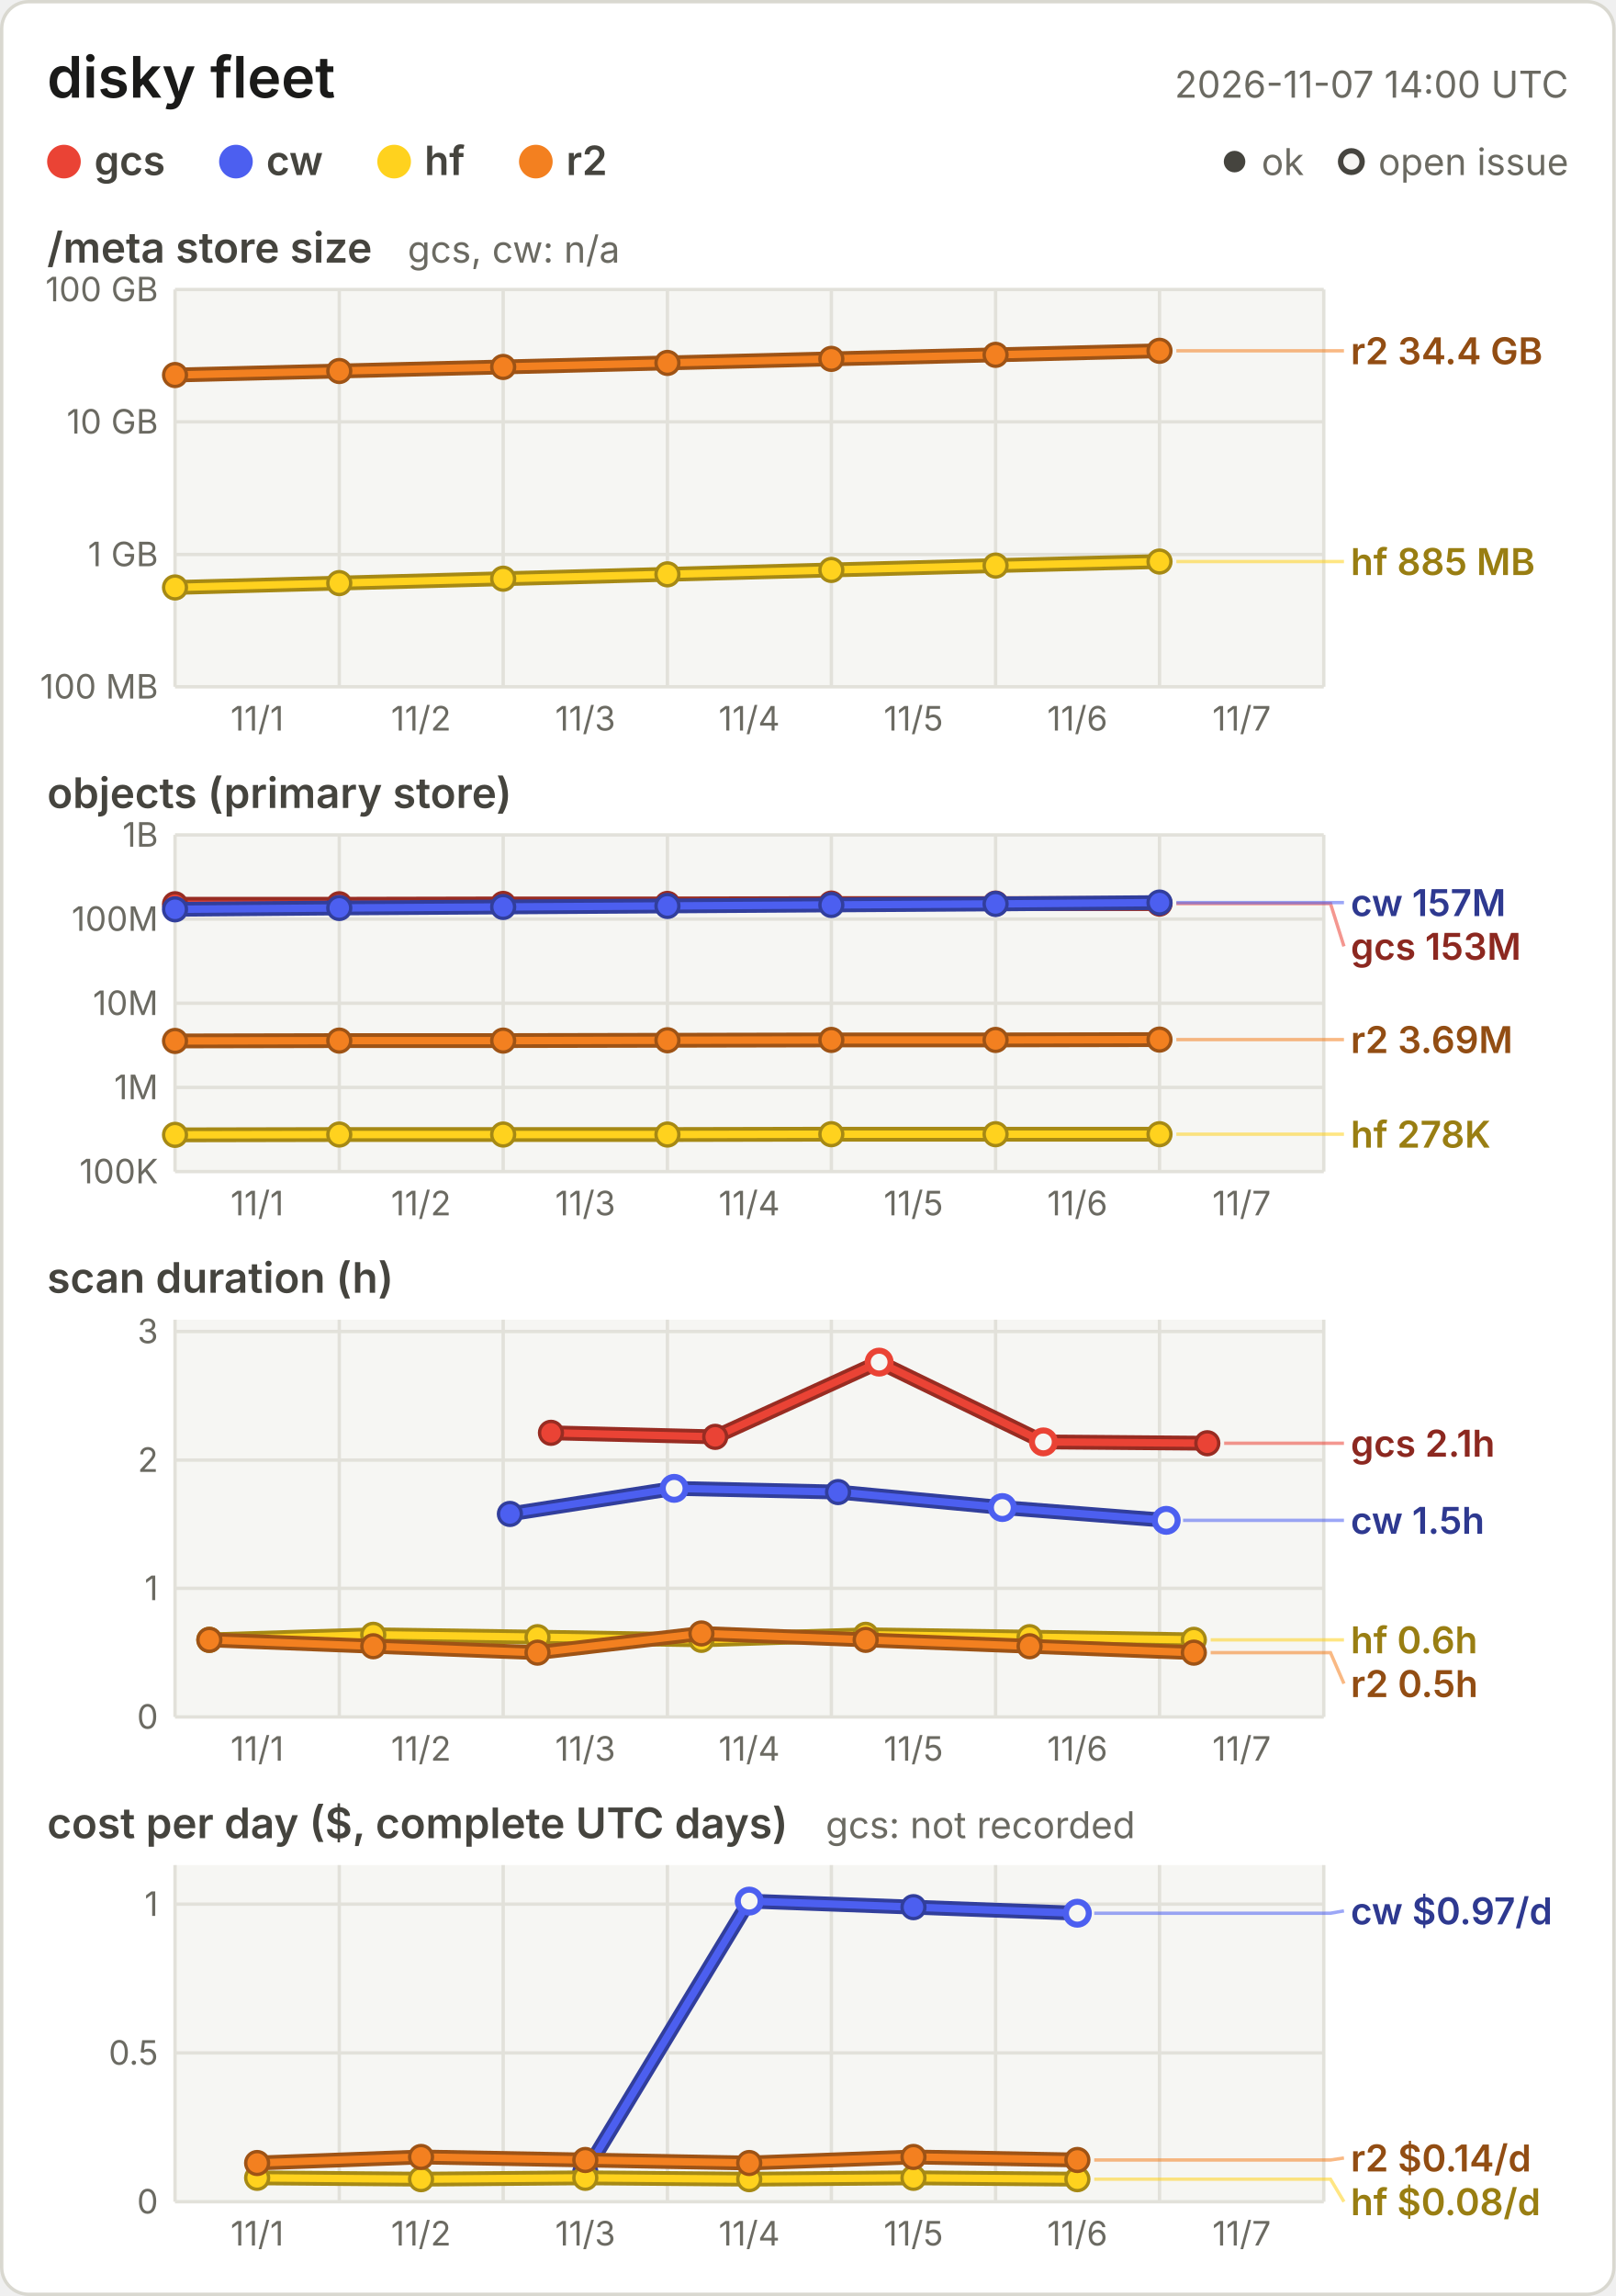
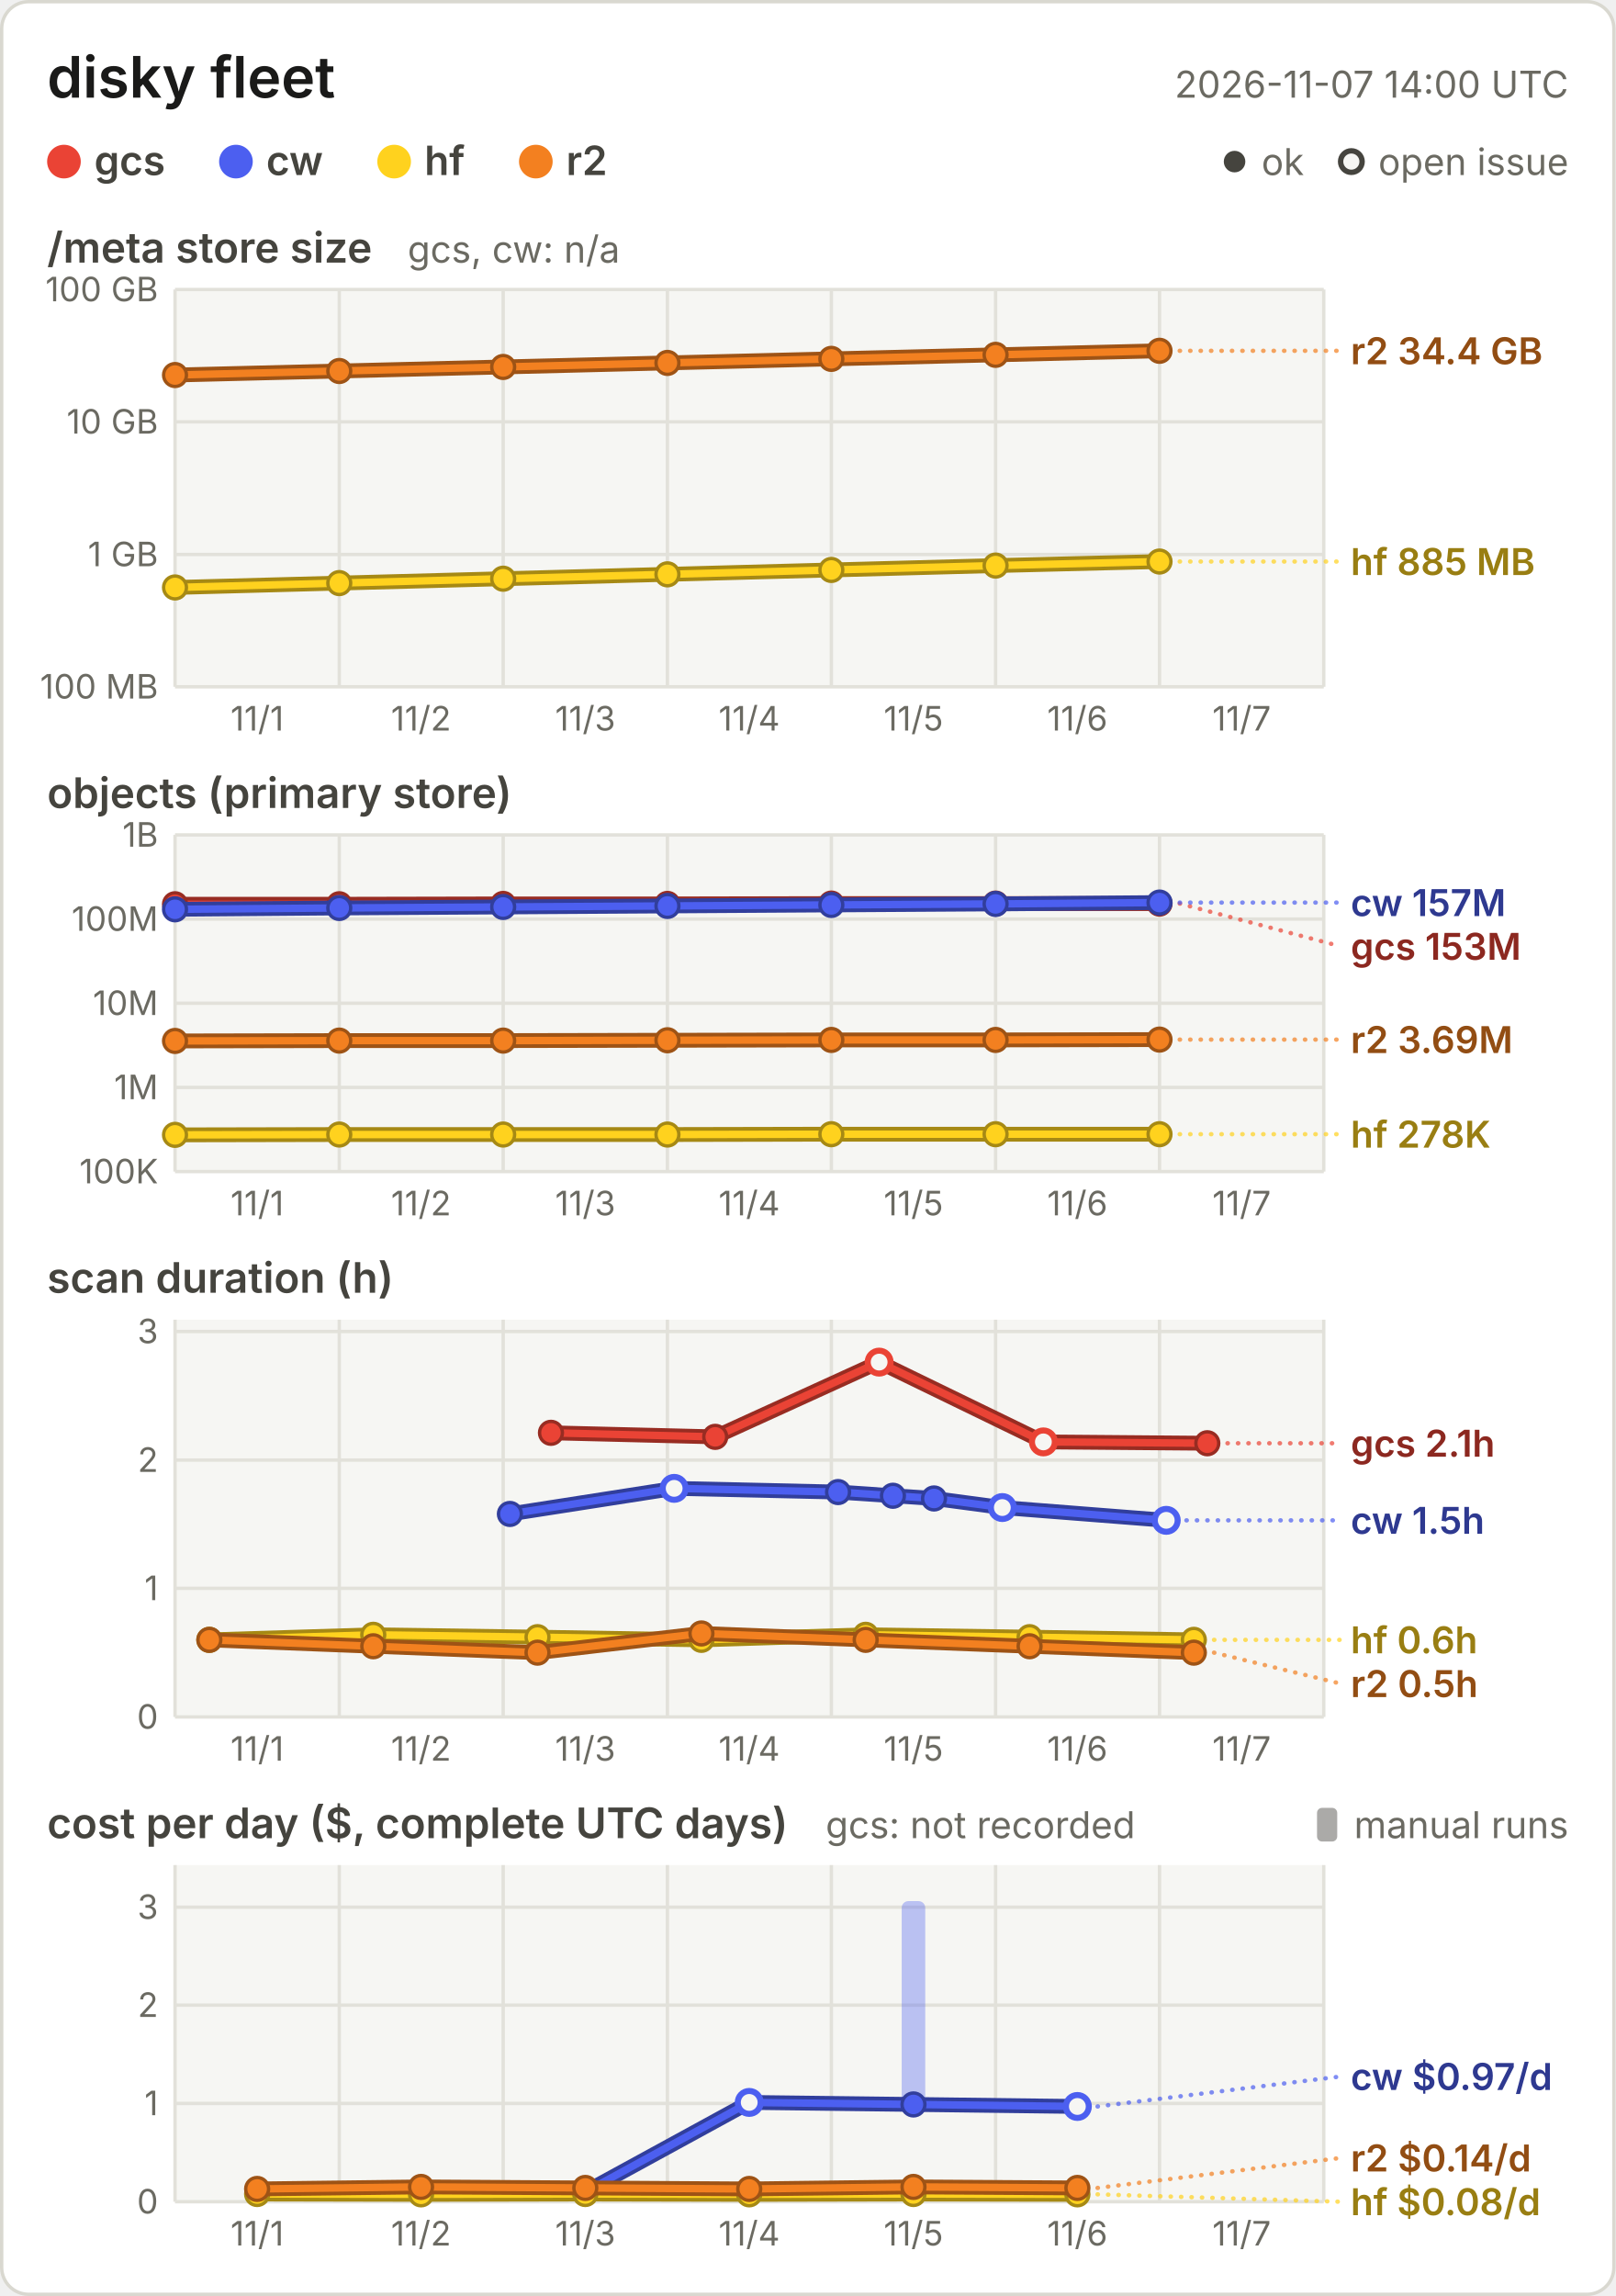
<svg xmlns="http://www.w3.org/2000/svg" width="480" height="682" viewBox="0 0 480 682" font-family="Inter">
  <rect x="0.5" y="0.5" width="479" height="681" rx="8" fill="#ffffff" stroke="#d9d8d0" />
  <text x="14" y="29" font-size="17" font-weight="600" fill="#1a1a19">disky fleet</text>
  <text x="466" y="29" font-size="11" font-weight="400" fill="#6b6a62" text-anchor="end">2026-11-07 14:00 UTC</text>
  <circle cx="19" cy="48" r="5" fill="#EA4335" />
  <text x="28" y="52" font-size="12" font-weight="600" fill="#45443e">gcs</text>
  <circle cx="70.1" cy="48" r="5" fill="#4C5FF0" />
  <text x="79.1" y="52" font-size="12" font-weight="600" fill="#45443e">cw</text>
  <circle cx="117.1" cy="48" r="5" fill="#FFD21E" />
  <text x="126.1" y="52" font-size="12" font-weight="600" fill="#45443e">hf</text>
  <circle cx="159.2" cy="48" r="5" fill="#F38020" />
  <text x="168.2" y="52" font-size="12" font-weight="600" fill="#45443e">r2</text>
  <circle cx="366.8" cy="48" r="3.2" fill="#45443e" />
  <text x="374.8" y="52" font-size="11" font-weight="400" fill="#6b6a62">ok</text>
  <circle cx="401.5" cy="48" r="3.2" fill="#f6f6f3" stroke="#45443e" stroke-width="1.6" />
  <text x="409.5" y="52" font-size="11" font-weight="400" fill="#6b6a62">open issue</text>
  <text x="14" y="78" font-size="12.5" font-weight="600" fill="#45443e">/meta store size</text>
  <text x="121.1" y="78" font-size="11" font-weight="400" fill="#6b6a62">gcs, cw: n/a</text>
  <rect x="52" y="86" width="341.3" height="118" fill="#f6f6f3" />
  <line x1="52" x2="52" y1="86" y2="204" stroke="#e2e1da" />
  <line x1="100.8" x2="100.8" y1="86" y2="204" stroke="#e2e1da" />
  <line x1="149.5" x2="149.5" y1="86" y2="204" stroke="#e2e1da" />
  <line x1="198.3" x2="198.3" y1="86" y2="204" stroke="#e2e1da" />
  <line x1="247" x2="247" y1="86" y2="204" stroke="#e2e1da" />
  <line x1="295.8" x2="295.8" y1="86" y2="204" stroke="#e2e1da" />
  <line x1="344.5" x2="344.5" y1="86" y2="204" stroke="#e2e1da" />
  <line x1="393.3" x2="393.3" y1="86" y2="204" stroke="#e2e1da" />
  <text x="76.4" y="217" font-size="10" font-weight="400" fill="#6b6a62" text-anchor="middle">11/1</text>
  <text x="125.1" y="217" font-size="10" font-weight="400" fill="#6b6a62" text-anchor="middle">11/2</text>
  <text x="173.9" y="217" font-size="10" font-weight="400" fill="#6b6a62" text-anchor="middle">11/3</text>
  <text x="222.6" y="217" font-size="10" font-weight="400" fill="#6b6a62" text-anchor="middle">11/4</text>
  <text x="271.4" y="217" font-size="10" font-weight="400" fill="#6b6a62" text-anchor="middle">11/5</text>
  <text x="320.1" y="217" font-size="10" font-weight="400" fill="#6b6a62" text-anchor="middle">11/6</text>
  <text x="368.9" y="217" font-size="10" font-weight="400" fill="#6b6a62" text-anchor="middle">11/7</text>
  <line x1="52" x2="393.3" y1="204" y2="204" stroke="#e2e1da" />
  <text x="47" y="207.5" font-size="10" font-weight="400" fill="#6b6a62" text-anchor="end">100 MB</text>
  <line x1="52" x2="393.3" y1="164.7" y2="164.7" stroke="#e2e1da" />
  <text x="47" y="168.2" font-size="10" font-weight="400" fill="#6b6a62" text-anchor="end">1 GB</text>
  <line x1="52" x2="393.3" y1="125.3" y2="125.3" stroke="#e2e1da" />
  <text x="47" y="128.8" font-size="10" font-weight="400" fill="#6b6a62" text-anchor="end">10 GB</text>
  <line x1="52" x2="393.3" y1="86" y2="86" stroke="#e2e1da" />
  <text x="47" y="89.5" font-size="10" font-weight="400" fill="#6b6a62" text-anchor="end">100 GB</text>
  <polyline points="52,174.5 100.8,173.2 149.5,171.9 198.3,170.6 247,169.3 295.8,168 344.5,166.8" fill="none" stroke="#a68914" stroke-width="4.4" stroke-linejoin="round" stroke-linecap="round" />
  <polyline points="52,174.5 100.8,173.2 149.5,171.9 198.3,170.6 247,169.3 295.8,168 344.5,166.8" fill="none" stroke="#FFD21E" stroke-width="2.2" stroke-linejoin="round" stroke-linecap="round" />
  <circle cx="52" cy="174.5" r="3.4" fill="#FFD21E" stroke="#a68914" stroke-width="1" />
  <circle cx="100.8" cy="173.2" r="3.4" fill="#FFD21E" stroke="#a68914" stroke-width="1" />
  <circle cx="149.5" cy="171.9" r="3.4" fill="#FFD21E" stroke="#a68914" stroke-width="1" />
  <circle cx="198.3" cy="170.6" r="3.4" fill="#FFD21E" stroke="#a68914" stroke-width="1" />
  <circle cx="247" cy="169.3" r="3.4" fill="#FFD21E" stroke="#a68914" stroke-width="1" />
  <circle cx="295.8" cy="168" r="3.4" fill="#FFD21E" stroke="#a68914" stroke-width="1" />
  <circle cx="344.5" cy="166.8" r="3.4" fill="#FFD21E" stroke="#a68914" stroke-width="1" />
  <polyline points="52,111.4 100.8,110.2 149.5,109 198.3,107.8 247,106.6 295.8,105.4 344.5,104.2" fill="none" stroke="#9e5315" stroke-width="4.4" stroke-linejoin="round" stroke-linecap="round" />
  <polyline points="52,111.4 100.8,110.2 149.5,109 198.3,107.8 247,106.6 295.8,105.4 344.5,104.2" fill="none" stroke="#F38020" stroke-width="2.2" stroke-linejoin="round" stroke-linecap="round" />
  <circle cx="52" cy="111.4" r="3.4" fill="#F38020" stroke="#9e5315" stroke-width="1" />
  <circle cx="100.8" cy="110.2" r="3.4" fill="#F38020" stroke="#9e5315" stroke-width="1" />
  <circle cx="149.5" cy="109" r="3.4" fill="#F38020" stroke="#9e5315" stroke-width="1" />
  <circle cx="198.3" cy="107.8" r="3.4" fill="#F38020" stroke="#9e5315" stroke-width="1" />
  <circle cx="247" cy="106.6" r="3.4" fill="#F38020" stroke="#9e5315" stroke-width="1" />
  <circle cx="295.8" cy="105.4" r="3.4" fill="#F38020" stroke="#9e5315" stroke-width="1" />
  <circle cx="344.5" cy="104.2" r="3.4" fill="#F38020" stroke="#9e5315" stroke-width="1" />
-   <polyline points="349.5,166.8 395.3,166.8 399.3,166.8" fill="none" stroke="#FFD21E" stroke-opacity="0.55" />
+   <line x1="350.5" y1="166.8" x2="398.3" y2="166.8" stroke="#FFD21E" stroke-opacity="0.7" stroke-dasharray="0.1 3" stroke-linecap="round" stroke-width="1.3" />
  <text x="401.3" y="170.8" font-size="11" font-weight="600" fill="#997e12">hf 885 MB</text>
-   <polyline points="349.5,104.2 395.3,104.2 399.3,104.2" fill="none" stroke="#F38020" stroke-opacity="0.55" />
+   <line x1="350.5" y1="104.2" x2="398.3" y2="104.2" stroke="#F38020" stroke-opacity="0.7" stroke-dasharray="0.1 3" stroke-linecap="round" stroke-width="1.3" />
  <text x="401.3" y="108.2" font-size="11" font-weight="600" fill="#924d13">r2 34.4 GB</text>
  <text x="14" y="240" font-size="12.5" font-weight="600" fill="#45443e">objects (primary store)</text>
  <rect x="52" y="248" width="341.3" height="100" fill="#f6f6f3" />
  <line x1="52" x2="52" y1="248" y2="348" stroke="#e2e1da" />
  <line x1="100.8" x2="100.8" y1="248" y2="348" stroke="#e2e1da" />
  <line x1="149.5" x2="149.5" y1="248" y2="348" stroke="#e2e1da" />
  <line x1="198.3" x2="198.3" y1="248" y2="348" stroke="#e2e1da" />
  <line x1="247" x2="247" y1="248" y2="348" stroke="#e2e1da" />
  <line x1="295.8" x2="295.8" y1="248" y2="348" stroke="#e2e1da" />
  <line x1="344.5" x2="344.5" y1="248" y2="348" stroke="#e2e1da" />
  <line x1="393.3" x2="393.3" y1="248" y2="348" stroke="#e2e1da" />
  <text x="76.4" y="361" font-size="10" font-weight="400" fill="#6b6a62" text-anchor="middle">11/1</text>
  <text x="125.1" y="361" font-size="10" font-weight="400" fill="#6b6a62" text-anchor="middle">11/2</text>
  <text x="173.9" y="361" font-size="10" font-weight="400" fill="#6b6a62" text-anchor="middle">11/3</text>
  <text x="222.6" y="361" font-size="10" font-weight="400" fill="#6b6a62" text-anchor="middle">11/4</text>
  <text x="271.4" y="361" font-size="10" font-weight="400" fill="#6b6a62" text-anchor="middle">11/5</text>
  <text x="320.1" y="361" font-size="10" font-weight="400" fill="#6b6a62" text-anchor="middle">11/6</text>
  <text x="368.9" y="361" font-size="10" font-weight="400" fill="#6b6a62" text-anchor="middle">11/7</text>
  <line x1="52" x2="393.3" y1="348" y2="348" stroke="#e2e1da" />
  <text x="47" y="351.5" font-size="10" font-weight="400" fill="#6b6a62" text-anchor="end">100K</text>
  <line x1="52" x2="393.3" y1="323" y2="323" stroke="#e2e1da" />
  <text x="47" y="326.5" font-size="10" font-weight="400" fill="#6b6a62" text-anchor="end">1M</text>
  <line x1="52" x2="393.3" y1="298" y2="298" stroke="#e2e1da" />
  <text x="47" y="301.5" font-size="10" font-weight="400" fill="#6b6a62" text-anchor="end">10M</text>
  <line x1="52" x2="393.3" y1="273" y2="273" stroke="#e2e1da" />
  <text x="47" y="276.5" font-size="10" font-weight="400" fill="#6b6a62" text-anchor="end">100M</text>
  <line x1="52" x2="393.3" y1="248" y2="248" stroke="#e2e1da" />
  <text x="47" y="251.5" font-size="10" font-weight="400" fill="#6b6a62" text-anchor="end">1B</text>
  <polyline points="52,268.6 100.8,268.6 149.5,268.5 198.3,268.5 247,268.4 295.8,268.4 344.5,268.4" fill="none" stroke="#982c22" stroke-width="4.4" stroke-linejoin="round" stroke-linecap="round" />
  <polyline points="52,268.6 100.8,268.6 149.5,268.5 198.3,268.5 247,268.4 295.8,268.4 344.5,268.4" fill="none" stroke="#EA4335" stroke-width="2.2" stroke-linejoin="round" stroke-linecap="round" />
  <circle cx="52" cy="268.6" r="3.4" fill="#EA4335" stroke="#982c22" stroke-width="1" />
  <circle cx="100.8" cy="268.6" r="3.4" fill="#EA4335" stroke="#982c22" stroke-width="1" />
  <circle cx="149.5" cy="268.5" r="3.4" fill="#EA4335" stroke="#982c22" stroke-width="1" />
  <circle cx="198.3" cy="268.5" r="3.4" fill="#EA4335" stroke="#982c22" stroke-width="1" />
  <circle cx="247" cy="268.4" r="3.4" fill="#EA4335" stroke="#982c22" stroke-width="1" />
  <circle cx="295.8" cy="268.4" r="3.4" fill="#EA4335" stroke="#982c22" stroke-width="1" />
  <circle cx="344.5" cy="268.4" r="3.4" fill="#EA4335" stroke="#982c22" stroke-width="1" />
  <polyline points="52,270.1 100.8,269.7 149.5,269.4 198.3,269.1 247,268.8 295.8,268.5 344.5,268.1" fill="none" stroke="#313e9c" stroke-width="4.4" stroke-linejoin="round" stroke-linecap="round" />
  <polyline points="52,270.1 100.8,269.7 149.5,269.4 198.3,269.1 247,268.8 295.8,268.5 344.5,268.1" fill="none" stroke="#4C5FF0" stroke-width="2.2" stroke-linejoin="round" stroke-linecap="round" />
  <circle cx="52" cy="270.1" r="3.4" fill="#4C5FF0" stroke="#313e9c" stroke-width="1" />
  <circle cx="100.8" cy="269.7" r="3.4" fill="#4C5FF0" stroke="#313e9c" stroke-width="1" />
  <circle cx="149.5" cy="269.4" r="3.4" fill="#4C5FF0" stroke="#313e9c" stroke-width="1" />
  <circle cx="198.3" cy="269.1" r="3.4" fill="#4C5FF0" stroke="#313e9c" stroke-width="1" />
  <circle cx="247" cy="268.8" r="3.4" fill="#4C5FF0" stroke="#313e9c" stroke-width="1" />
  <circle cx="295.8" cy="268.5" r="3.4" fill="#4C5FF0" stroke="#313e9c" stroke-width="1" />
  <circle cx="344.5" cy="268.1" r="3.4" fill="#4C5FF0" stroke="#313e9c" stroke-width="1" />
  <polyline points="52,337.1 100.8,337 149.5,337 198.3,337 247,336.9 295.8,336.9 344.5,336.9" fill="none" stroke="#a68914" stroke-width="4.4" stroke-linejoin="round" stroke-linecap="round" />
  <polyline points="52,337.1 100.8,337 149.5,337 198.3,337 247,336.9 295.8,336.9 344.5,336.9" fill="none" stroke="#FFD21E" stroke-width="2.2" stroke-linejoin="round" stroke-linecap="round" />
  <circle cx="52" cy="337.1" r="3.4" fill="#FFD21E" stroke="#a68914" stroke-width="1" />
  <circle cx="100.8" cy="337" r="3.4" fill="#FFD21E" stroke="#a68914" stroke-width="1" />
  <circle cx="149.5" cy="337" r="3.4" fill="#FFD21E" stroke="#a68914" stroke-width="1" />
  <circle cx="198.3" cy="337" r="3.4" fill="#FFD21E" stroke="#a68914" stroke-width="1" />
  <circle cx="247" cy="336.9" r="3.4" fill="#FFD21E" stroke="#a68914" stroke-width="1" />
  <circle cx="295.8" cy="336.9" r="3.4" fill="#FFD21E" stroke="#a68914" stroke-width="1" />
  <circle cx="344.5" cy="336.9" r="3.4" fill="#FFD21E" stroke="#a68914" stroke-width="1" />
  <polyline points="52,309.2 100.8,309.1 149.5,309.1 198.3,309 247,308.9 295.8,308.9 344.5,308.8" fill="none" stroke="#9e5315" stroke-width="4.4" stroke-linejoin="round" stroke-linecap="round" />
  <polyline points="52,309.2 100.8,309.1 149.5,309.1 198.3,309 247,308.9 295.8,308.9 344.5,308.8" fill="none" stroke="#F38020" stroke-width="2.2" stroke-linejoin="round" stroke-linecap="round" />
  <circle cx="52" cy="309.2" r="3.4" fill="#F38020" stroke="#9e5315" stroke-width="1" />
  <circle cx="100.8" cy="309.1" r="3.4" fill="#F38020" stroke="#9e5315" stroke-width="1" />
  <circle cx="149.5" cy="309.1" r="3.4" fill="#F38020" stroke="#9e5315" stroke-width="1" />
  <circle cx="198.3" cy="309" r="3.4" fill="#F38020" stroke="#9e5315" stroke-width="1" />
  <circle cx="247" cy="308.9" r="3.4" fill="#F38020" stroke="#9e5315" stroke-width="1" />
  <circle cx="295.8" cy="308.9" r="3.4" fill="#F38020" stroke="#9e5315" stroke-width="1" />
  <circle cx="344.5" cy="308.8" r="3.4" fill="#F38020" stroke="#9e5315" stroke-width="1" />
-   <polyline points="349.5,268.4 395.3,268.4 399.3,281.1" fill="none" stroke="#EA4335" stroke-opacity="0.55" />
+   <line x1="350.5" y1="268.4" x2="398.3" y2="281.1" stroke="#EA4335" stroke-opacity="0.7" stroke-dasharray="0.1 3" stroke-linecap="round" stroke-width="1.3" />
  <text x="401.3" y="285.1" font-size="11" font-weight="600" fill="#8c2820">gcs 153M</text>
-   <polyline points="349.5,268.1 395.3,268.1 399.3,268.1" fill="none" stroke="#4C5FF0" stroke-opacity="0.55" />
+   <line x1="350.5" y1="268.1" x2="398.3" y2="268.1" stroke="#4C5FF0" stroke-opacity="0.7" stroke-dasharray="0.1 3" stroke-linecap="round" stroke-width="1.3" />
  <text x="401.3" y="272.1" font-size="11" font-weight="600" fill="#2e3990">cw 157M</text>
-   <polyline points="349.5,336.9 395.3,336.9 399.3,336.9" fill="none" stroke="#FFD21E" stroke-opacity="0.55" />
+   <line x1="350.5" y1="336.9" x2="398.3" y2="336.9" stroke="#FFD21E" stroke-opacity="0.7" stroke-dasharray="0.1 3" stroke-linecap="round" stroke-width="1.3" />
  <text x="401.3" y="340.9" font-size="11" font-weight="600" fill="#997e12">hf 278K</text>
-   <polyline points="349.5,308.8 395.3,308.8 399.3,308.8" fill="none" stroke="#F38020" stroke-opacity="0.55" />
+   <line x1="350.5" y1="308.8" x2="398.3" y2="308.8" stroke="#F38020" stroke-opacity="0.7" stroke-dasharray="0.1 3" stroke-linecap="round" stroke-width="1.3" />
  <text x="401.3" y="312.8" font-size="11" font-weight="600" fill="#924d13">r2 3.69M</text>
  <text x="14" y="384" font-size="12.5" font-weight="600" fill="#45443e">scan duration (h)</text>
  <rect x="52" y="392" width="341.3" height="118" fill="#f6f6f3" />
  <line x1="52" x2="52" y1="392" y2="510" stroke="#e2e1da" />
  <line x1="100.8" x2="100.8" y1="392" y2="510" stroke="#e2e1da" />
  <line x1="149.5" x2="149.5" y1="392" y2="510" stroke="#e2e1da" />
  <line x1="198.3" x2="198.3" y1="392" y2="510" stroke="#e2e1da" />
  <line x1="247" x2="247" y1="392" y2="510" stroke="#e2e1da" />
  <line x1="295.8" x2="295.8" y1="392" y2="510" stroke="#e2e1da" />
  <line x1="344.5" x2="344.5" y1="392" y2="510" stroke="#e2e1da" />
  <line x1="393.3" x2="393.3" y1="392" y2="510" stroke="#e2e1da" />
  <text x="76.4" y="523" font-size="10" font-weight="400" fill="#6b6a62" text-anchor="middle">11/1</text>
  <text x="125.1" y="523" font-size="10" font-weight="400" fill="#6b6a62" text-anchor="middle">11/2</text>
  <text x="173.9" y="523" font-size="10" font-weight="400" fill="#6b6a62" text-anchor="middle">11/3</text>
  <text x="222.6" y="523" font-size="10" font-weight="400" fill="#6b6a62" text-anchor="middle">11/4</text>
  <text x="271.4" y="523" font-size="10" font-weight="400" fill="#6b6a62" text-anchor="middle">11/5</text>
  <text x="320.1" y="523" font-size="10" font-weight="400" fill="#6b6a62" text-anchor="middle">11/6</text>
  <text x="368.9" y="523" font-size="10" font-weight="400" fill="#6b6a62" text-anchor="middle">11/7</text>
  <line x1="52" x2="393.3" y1="510" y2="510" stroke="#e2e1da" />
  <text x="47" y="513.5" font-size="10" font-weight="400" fill="#6b6a62" text-anchor="end">0</text>
  <line x1="52" x2="393.3" y1="471.8" y2="471.8" stroke="#e2e1da" />
  <text x="47" y="475.3" font-size="10" font-weight="400" fill="#6b6a62" text-anchor="end">1</text>
  <line x1="52" x2="393.3" y1="433.7" y2="433.7" stroke="#e2e1da" />
  <text x="47" y="437.2" font-size="10" font-weight="400" fill="#6b6a62" text-anchor="end">2</text>
  <line x1="52" x2="393.3" y1="395.5" y2="395.5" stroke="#e2e1da" />
  <text x="47" y="399" font-size="10" font-weight="400" fill="#6b6a62" text-anchor="end">3</text>
  <polyline points="163.7,425.6 212.5,426.8 261.2,404.6 310,428.3 358.7,428.7" fill="none" stroke="#982c22" stroke-width="4.4" stroke-linejoin="round" stroke-linecap="round" />
  <polyline points="163.7,425.6 212.5,426.8 261.2,404.6 310,428.3 358.7,428.7" fill="none" stroke="#EA4335" stroke-width="2.2" stroke-linejoin="round" stroke-linecap="round" />
  <circle cx="163.7" cy="425.6" r="3.4" fill="#EA4335" stroke="#982c22" stroke-width="1" />
  <circle cx="212.5" cy="426.8" r="3.4" fill="#EA4335" stroke="#982c22" stroke-width="1" />
  <circle cx="261.2" cy="404.6" r="3.4" fill="#f6f6f3" stroke="#EA4335" stroke-width="1.8" />
  <circle cx="310" cy="428.3" r="3.4" fill="#f6f6f3" stroke="#EA4335" stroke-width="1.8" />
  <circle cx="358.7" cy="428.7" r="3.4" fill="#EA4335" stroke="#982c22" stroke-width="1" />
-   <polyline points="151.5,449.7 200.3,442.1 249,443.2 297.8,447.8 346.5,451.6" fill="none" stroke="#313e9c" stroke-width="4.4" stroke-linejoin="round" stroke-linecap="round" />
-   <polyline points="151.5,449.7 200.3,442.1 249,443.2 297.8,447.8 346.5,451.6" fill="none" stroke="#4C5FF0" stroke-width="2.2" stroke-linejoin="round" stroke-linecap="round" />
+   <polyline points="151.5,449.7 200.3,442.1 249,443.2 265.3,444.3 277.5,445.1 297.8,447.8 346.5,451.6" fill="none" stroke="#313e9c" stroke-width="4.4" stroke-linejoin="round" stroke-linecap="round" />
+   <polyline points="151.5,449.7 200.3,442.1 249,443.2 265.3,444.3 277.5,445.1 297.8,447.8 346.5,451.6" fill="none" stroke="#4C5FF0" stroke-width="2.2" stroke-linejoin="round" stroke-linecap="round" />
  <circle cx="151.5" cy="449.7" r="3.4" fill="#4C5FF0" stroke="#313e9c" stroke-width="1" />
  <circle cx="200.3" cy="442.1" r="3.4" fill="#f6f6f3" stroke="#4C5FF0" stroke-width="1.8" />
  <circle cx="249" cy="443.2" r="3.4" fill="#4C5FF0" stroke="#313e9c" stroke-width="1" />
+   <circle cx="265.3" cy="444.3" r="3.4" fill="#4C5FF0" stroke="#313e9c" stroke-width="1" />
+   <circle cx="277.5" cy="445.1" r="3.4" fill="#4C5FF0" stroke="#313e9c" stroke-width="1" />
  <circle cx="297.8" cy="447.8" r="3.4" fill="#f6f6f3" stroke="#4C5FF0" stroke-width="1.8" />
  <circle cx="346.5" cy="451.6" r="3.4" fill="#f6f6f3" stroke="#4C5FF0" stroke-width="1.8" />
  <polyline points="62.2,487.1 110.9,485.6 159.7,486.3 208.4,487.1 257.2,485.6 305.9,486.3 354.7,487.1" fill="none" stroke="#a68914" stroke-width="4.4" stroke-linejoin="round" stroke-linecap="round" />
  <polyline points="62.2,487.1 110.9,485.6 159.7,486.3 208.4,487.1 257.2,485.6 305.9,486.3 354.7,487.1" fill="none" stroke="#FFD21E" stroke-width="2.2" stroke-linejoin="round" stroke-linecap="round" />
  <circle cx="62.2" cy="487.1" r="3.4" fill="#FFD21E" stroke="#a68914" stroke-width="1" />
  <circle cx="110.9" cy="485.6" r="3.4" fill="#FFD21E" stroke="#a68914" stroke-width="1" />
  <circle cx="159.7" cy="486.3" r="3.4" fill="#FFD21E" stroke="#a68914" stroke-width="1" />
  <circle cx="208.4" cy="487.1" r="3.4" fill="#FFD21E" stroke="#a68914" stroke-width="1" />
  <circle cx="257.2" cy="485.6" r="3.4" fill="#FFD21E" stroke="#a68914" stroke-width="1" />
  <circle cx="305.9" cy="486.3" r="3.4" fill="#FFD21E" stroke="#a68914" stroke-width="1" />
  <circle cx="354.7" cy="487.1" r="3.4" fill="#FFD21E" stroke="#a68914" stroke-width="1" />
  <polyline points="62.2,487.1 110.9,489 159.7,490.9 208.4,485.2 257.2,487.1 305.9,489 354.7,490.9" fill="none" stroke="#9e5315" stroke-width="4.4" stroke-linejoin="round" stroke-linecap="round" />
  <polyline points="62.2,487.1 110.9,489 159.7,490.9 208.4,485.2 257.2,487.1 305.9,489 354.7,490.9" fill="none" stroke="#F38020" stroke-width="2.2" stroke-linejoin="round" stroke-linecap="round" />
  <circle cx="62.2" cy="487.1" r="3.4" fill="#F38020" stroke="#9e5315" stroke-width="1" />
  <circle cx="110.9" cy="489" r="3.4" fill="#F38020" stroke="#9e5315" stroke-width="1" />
  <circle cx="159.7" cy="490.9" r="3.4" fill="#F38020" stroke="#9e5315" stroke-width="1" />
  <circle cx="208.4" cy="485.2" r="3.4" fill="#F38020" stroke="#9e5315" stroke-width="1" />
  <circle cx="257.2" cy="487.1" r="3.4" fill="#F38020" stroke="#9e5315" stroke-width="1" />
  <circle cx="305.9" cy="489" r="3.4" fill="#F38020" stroke="#9e5315" stroke-width="1" />
  <circle cx="354.7" cy="490.9" r="3.4" fill="#F38020" stroke="#9e5315" stroke-width="1" />
-   <polyline points="363.7,428.7 395.3,428.7 399.3,428.7" fill="none" stroke="#EA4335" stroke-opacity="0.55" />
+   <line x1="364.7" y1="428.7" x2="398.3" y2="428.7" stroke="#EA4335" stroke-opacity="0.7" stroke-dasharray="0.1 3" stroke-linecap="round" stroke-width="1.3" />
  <text x="401.3" y="432.7" font-size="11" font-weight="600" fill="#8c2820">gcs 2.1h</text>
-   <polyline points="351.5,451.6 395.3,451.6 399.3,451.6" fill="none" stroke="#4C5FF0" stroke-opacity="0.55" />
+   <line x1="352.5" y1="451.6" x2="398.3" y2="451.6" stroke="#4C5FF0" stroke-opacity="0.7" stroke-dasharray="0.1 3" stroke-linecap="round" stroke-width="1.3" />
  <text x="401.3" y="455.6" font-size="11" font-weight="600" fill="#2e3990">cw 1.5h</text>
-   <polyline points="359.7,487.1 395.3,487.1 399.3,487.1" fill="none" stroke="#FFD21E" stroke-opacity="0.55" />
+   <line x1="360.7" y1="487.1" x2="398.3" y2="487.1" stroke="#FFD21E" stroke-opacity="0.7" stroke-dasharray="0.1 3" stroke-linecap="round" stroke-width="1.3" />
  <text x="401.3" y="491.1" font-size="11" font-weight="600" fill="#997e12">hf 0.6h</text>
-   <polyline points="359.7,490.9 395.3,490.9 399.3,500.1" fill="none" stroke="#F38020" stroke-opacity="0.55" />
+   <line x1="360.7" y1="490.9" x2="398.3" y2="500.1" stroke="#F38020" stroke-opacity="0.7" stroke-dasharray="0.1 3" stroke-linecap="round" stroke-width="1.3" />
  <text x="401.3" y="504.1" font-size="11" font-weight="600" fill="#924d13">r2 0.5h</text>
  <text x="14" y="546" font-size="12.5" font-weight="600" fill="#45443e">cost per day ($, complete UTC days)</text>
  <text x="245.3" y="546" font-size="11" font-weight="400" fill="#6b6a62">gcs: not recorded</text>
+   <rect x="391.3" y="537" width="6" height="10" rx="1.5" fill="#45443e" fill-opacity="0.45" />
+   <text x="402.3" y="546" font-size="11" font-weight="400" fill="#6b6a62">manual runs</text>
  <rect x="52" y="554" width="341.3" height="100" fill="#f6f6f3" />
  <line x1="52" x2="52" y1="554" y2="654" stroke="#e2e1da" />
  <line x1="100.8" x2="100.8" y1="554" y2="654" stroke="#e2e1da" />
  <line x1="149.5" x2="149.5" y1="554" y2="654" stroke="#e2e1da" />
  <line x1="198.3" x2="198.3" y1="554" y2="654" stroke="#e2e1da" />
  <line x1="247" x2="247" y1="554" y2="654" stroke="#e2e1da" />
  <line x1="295.8" x2="295.8" y1="554" y2="654" stroke="#e2e1da" />
  <line x1="344.5" x2="344.5" y1="554" y2="654" stroke="#e2e1da" />
  <line x1="393.3" x2="393.3" y1="554" y2="654" stroke="#e2e1da" />
  <text x="76.4" y="667" font-size="10" font-weight="400" fill="#6b6a62" text-anchor="middle">11/1</text>
  <text x="125.1" y="667" font-size="10" font-weight="400" fill="#6b6a62" text-anchor="middle">11/2</text>
  <text x="173.9" y="667" font-size="10" font-weight="400" fill="#6b6a62" text-anchor="middle">11/3</text>
  <text x="222.6" y="667" font-size="10" font-weight="400" fill="#6b6a62" text-anchor="middle">11/4</text>
  <text x="271.4" y="667" font-size="10" font-weight="400" fill="#6b6a62" text-anchor="middle">11/5</text>
  <text x="320.1" y="667" font-size="10" font-weight="400" fill="#6b6a62" text-anchor="middle">11/6</text>
  <text x="368.9" y="667" font-size="10" font-weight="400" fill="#6b6a62" text-anchor="middle">11/7</text>
  <line x1="52" x2="393.3" y1="654" y2="654" stroke="#e2e1da" />
  <text x="47" y="657.5" font-size="10" font-weight="400" fill="#6b6a62" text-anchor="end">0</text>
-   <line x1="52" x2="393.3" y1="609.8" y2="609.8" stroke="#e2e1da" />
-   <text x="47" y="613.3" font-size="10" font-weight="400" fill="#6b6a62" text-anchor="end">0.5</text>
-   <line x1="52" x2="393.3" y1="565.6" y2="565.6" stroke="#e2e1da" />
-   <text x="47" y="569.1" font-size="10" font-weight="400" fill="#6b6a62" text-anchor="end">1</text>
-   <polyline points="173.9,645.2 222.6,564.7 271.4,566.5 320.1,568.3" fill="none" stroke="#313e9c" stroke-width="4.4" stroke-linejoin="round" stroke-linecap="round" />
-   <polyline points="173.9,645.2 222.6,564.7 271.4,566.5 320.1,568.3" fill="none" stroke="#4C5FF0" stroke-width="2.2" stroke-linejoin="round" stroke-linecap="round" />
-   <circle cx="173.9" cy="645.2" r="3.4" fill="#4C5FF0" stroke="#313e9c" stroke-width="1" />
-   <circle cx="222.6" cy="564.7" r="3.4" fill="#f6f6f3" stroke="#4C5FF0" stroke-width="1.8" />
-   <circle cx="271.4" cy="566.5" r="3.4" fill="#4C5FF0" stroke="#313e9c" stroke-width="1" />
-   <circle cx="320.1" cy="568.3" r="3.4" fill="#f6f6f3" stroke="#4C5FF0" stroke-width="1.8" />
-   <polyline points="76.4,646.9 125.1,647.3 173.9,646.9 222.6,647.3 271.4,646.9 320.1,647.3" fill="none" stroke="#a68914" stroke-width="4.4" stroke-linejoin="round" stroke-linecap="round" />
-   <polyline points="76.4,646.9 125.1,647.3 173.9,646.9 222.6,647.3 271.4,646.9 320.1,647.3" fill="none" stroke="#FFD21E" stroke-width="2.2" stroke-linejoin="round" stroke-linecap="round" />
-   <circle cx="76.4" cy="646.9" r="3.4" fill="#FFD21E" stroke="#a68914" stroke-width="1" />
-   <circle cx="125.1" cy="647.3" r="3.4" fill="#FFD21E" stroke="#a68914" stroke-width="1" />
-   <circle cx="173.9" cy="646.9" r="3.4" fill="#FFD21E" stroke="#a68914" stroke-width="1" />
-   <circle cx="222.6" cy="647.3" r="3.4" fill="#FFD21E" stroke="#a68914" stroke-width="1" />
-   <circle cx="271.4" cy="646.9" r="3.4" fill="#FFD21E" stroke="#a68914" stroke-width="1" />
-   <circle cx="320.1" cy="647.3" r="3.4" fill="#FFD21E" stroke="#a68914" stroke-width="1" />
-   <polyline points="76.4,642.5 125.1,640.7 173.9,641.6 222.6,642.5 271.4,640.7 320.1,641.6" fill="none" stroke="#9e5315" stroke-width="4.4" stroke-linejoin="round" stroke-linecap="round" />
-   <polyline points="76.4,642.5 125.1,640.7 173.9,641.6 222.6,642.5 271.4,640.7 320.1,641.6" fill="none" stroke="#F38020" stroke-width="2.2" stroke-linejoin="round" stroke-linecap="round" />
-   <circle cx="76.4" cy="642.5" r="3.4" fill="#F38020" stroke="#9e5315" stroke-width="1" />
-   <circle cx="125.1" cy="640.7" r="3.4" fill="#F38020" stroke="#9e5315" stroke-width="1" />
-   <circle cx="173.9" cy="641.6" r="3.4" fill="#F38020" stroke="#9e5315" stroke-width="1" />
-   <circle cx="222.6" cy="642.5" r="3.4" fill="#F38020" stroke="#9e5315" stroke-width="1" />
-   <circle cx="271.4" cy="640.7" r="3.4" fill="#F38020" stroke="#9e5315" stroke-width="1" />
-   <circle cx="320.1" cy="641.6" r="3.4" fill="#F38020" stroke="#9e5315" stroke-width="1" />
-   <polyline points="325.1,568.3 395.3,568.3 399.3,567.6" fill="none" stroke="#4C5FF0" stroke-opacity="0.55" />
-   <text x="401.3" y="571.6" font-size="11" font-weight="600" fill="#2e3990">cw $0.97/d</text>
-   <polyline points="325.1,647.3 395.3,647.3 399.3,654" fill="none" stroke="#FFD21E" stroke-opacity="0.55" />
+   <line x1="52" x2="393.3" y1="624.8" y2="624.8" stroke="#e2e1da" />
+   <text x="47" y="628.3" font-size="10" font-weight="400" fill="#6b6a62" text-anchor="end">1</text>
+   <line x1="52" x2="393.3" y1="595.6" y2="595.6" stroke="#e2e1da" />
+   <text x="47" y="599.1" font-size="10" font-weight="400" fill="#6b6a62" text-anchor="end">2</text>
+   <line x1="52" x2="393.3" y1="566.5" y2="566.5" stroke="#e2e1da" />
+   <text x="47" y="570" font-size="10" font-weight="400" fill="#6b6a62" text-anchor="end">3</text>
+   <rect x="267.9" y="564.7" width="7" height="60.4" rx="2" fill="#4C5FF0" fill-opacity="0.35" />
+   <polyline points="173.9,651.1 222.6,624.5 271.4,625.1 320.1,625.7" fill="none" stroke="#313e9c" stroke-width="4.4" stroke-linejoin="round" stroke-linecap="round" />
+   <polyline points="173.9,651.1 222.6,624.5 271.4,625.1 320.1,625.7" fill="none" stroke="#4C5FF0" stroke-width="2.2" stroke-linejoin="round" stroke-linecap="round" />
+   <circle cx="173.9" cy="651.1" r="3.4" fill="#4C5FF0" stroke="#313e9c" stroke-width="1" />
+   <circle cx="222.6" cy="624.5" r="3.4" fill="#f6f6f3" stroke="#4C5FF0" stroke-width="1.8" />
+   <circle cx="271.4" cy="625.1" r="3.4" fill="#4C5FF0" stroke="#313e9c" stroke-width="1" />
+   <circle cx="320.1" cy="625.7" r="3.4" fill="#f6f6f3" stroke="#4C5FF0" stroke-width="1.8" />
+   <polyline points="76.4,651.7 125.1,651.8 173.9,651.7 222.6,651.8 271.4,651.7 320.1,651.8" fill="none" stroke="#a68914" stroke-width="4.4" stroke-linejoin="round" stroke-linecap="round" />
+   <polyline points="76.4,651.7 125.1,651.8 173.9,651.7 222.6,651.8 271.4,651.7 320.1,651.8" fill="none" stroke="#FFD21E" stroke-width="2.2" stroke-linejoin="round" stroke-linecap="round" />
+   <circle cx="76.4" cy="651.7" r="3.4" fill="#FFD21E" stroke="#a68914" stroke-width="1" />
+   <circle cx="125.1" cy="651.8" r="3.4" fill="#FFD21E" stroke="#a68914" stroke-width="1" />
+   <circle cx="173.9" cy="651.7" r="3.4" fill="#FFD21E" stroke="#a68914" stroke-width="1" />
+   <circle cx="222.6" cy="651.8" r="3.4" fill="#FFD21E" stroke="#a68914" stroke-width="1" />
+   <circle cx="271.4" cy="651.7" r="3.4" fill="#FFD21E" stroke="#a68914" stroke-width="1" />
+   <circle cx="320.1" cy="651.8" r="3.4" fill="#FFD21E" stroke="#a68914" stroke-width="1" />
+   <polyline points="76.4,650.2 125.1,649.6 173.9,649.9 222.6,650.2 271.4,649.6 320.1,649.9" fill="none" stroke="#9e5315" stroke-width="4.4" stroke-linejoin="round" stroke-linecap="round" />
+   <polyline points="76.4,650.2 125.1,649.6 173.9,649.9 222.6,650.2 271.4,649.6 320.1,649.9" fill="none" stroke="#F38020" stroke-width="2.2" stroke-linejoin="round" stroke-linecap="round" />
+   <circle cx="76.4" cy="650.2" r="3.4" fill="#F38020" stroke="#9e5315" stroke-width="1" />
+   <circle cx="125.1" cy="649.6" r="3.4" fill="#F38020" stroke="#9e5315" stroke-width="1" />
+   <circle cx="173.9" cy="649.9" r="3.4" fill="#F38020" stroke="#9e5315" stroke-width="1" />
+   <circle cx="222.6" cy="650.2" r="3.4" fill="#F38020" stroke="#9e5315" stroke-width="1" />
+   <circle cx="271.4" cy="649.6" r="3.4" fill="#F38020" stroke="#9e5315" stroke-width="1" />
+   <circle cx="320.1" cy="649.9" r="3.4" fill="#F38020" stroke="#9e5315" stroke-width="1" />
+   <line x1="326.1" y1="625.7" x2="398.3" y2="616.8" stroke="#4C5FF0" stroke-opacity="0.7" stroke-dasharray="0.1 3" stroke-linecap="round" stroke-width="1.3" />
+   <text x="401.3" y="620.8" font-size="11" font-weight="600" fill="#2e3990">cw $0.97/d</text>
+   <line x1="326.1" y1="651.8" x2="398.3" y2="654" stroke="#FFD21E" stroke-opacity="0.7" stroke-dasharray="0.1 3" stroke-linecap="round" stroke-width="1.3" />
  <text x="401.3" y="658" font-size="11" font-weight="600" fill="#997e12">hf $0.08/d</text>
-   <polyline points="325.1,641.6 395.3,641.6 399.3,641" fill="none" stroke="#F38020" stroke-opacity="0.55" />
+   <line x1="326.1" y1="649.9" x2="398.3" y2="641" stroke="#F38020" stroke-opacity="0.7" stroke-dasharray="0.1 3" stroke-linecap="round" stroke-width="1.3" />
  <text x="401.3" y="645" font-size="11" font-weight="600" fill="#924d13">r2 $0.14/d</text>
</svg>
